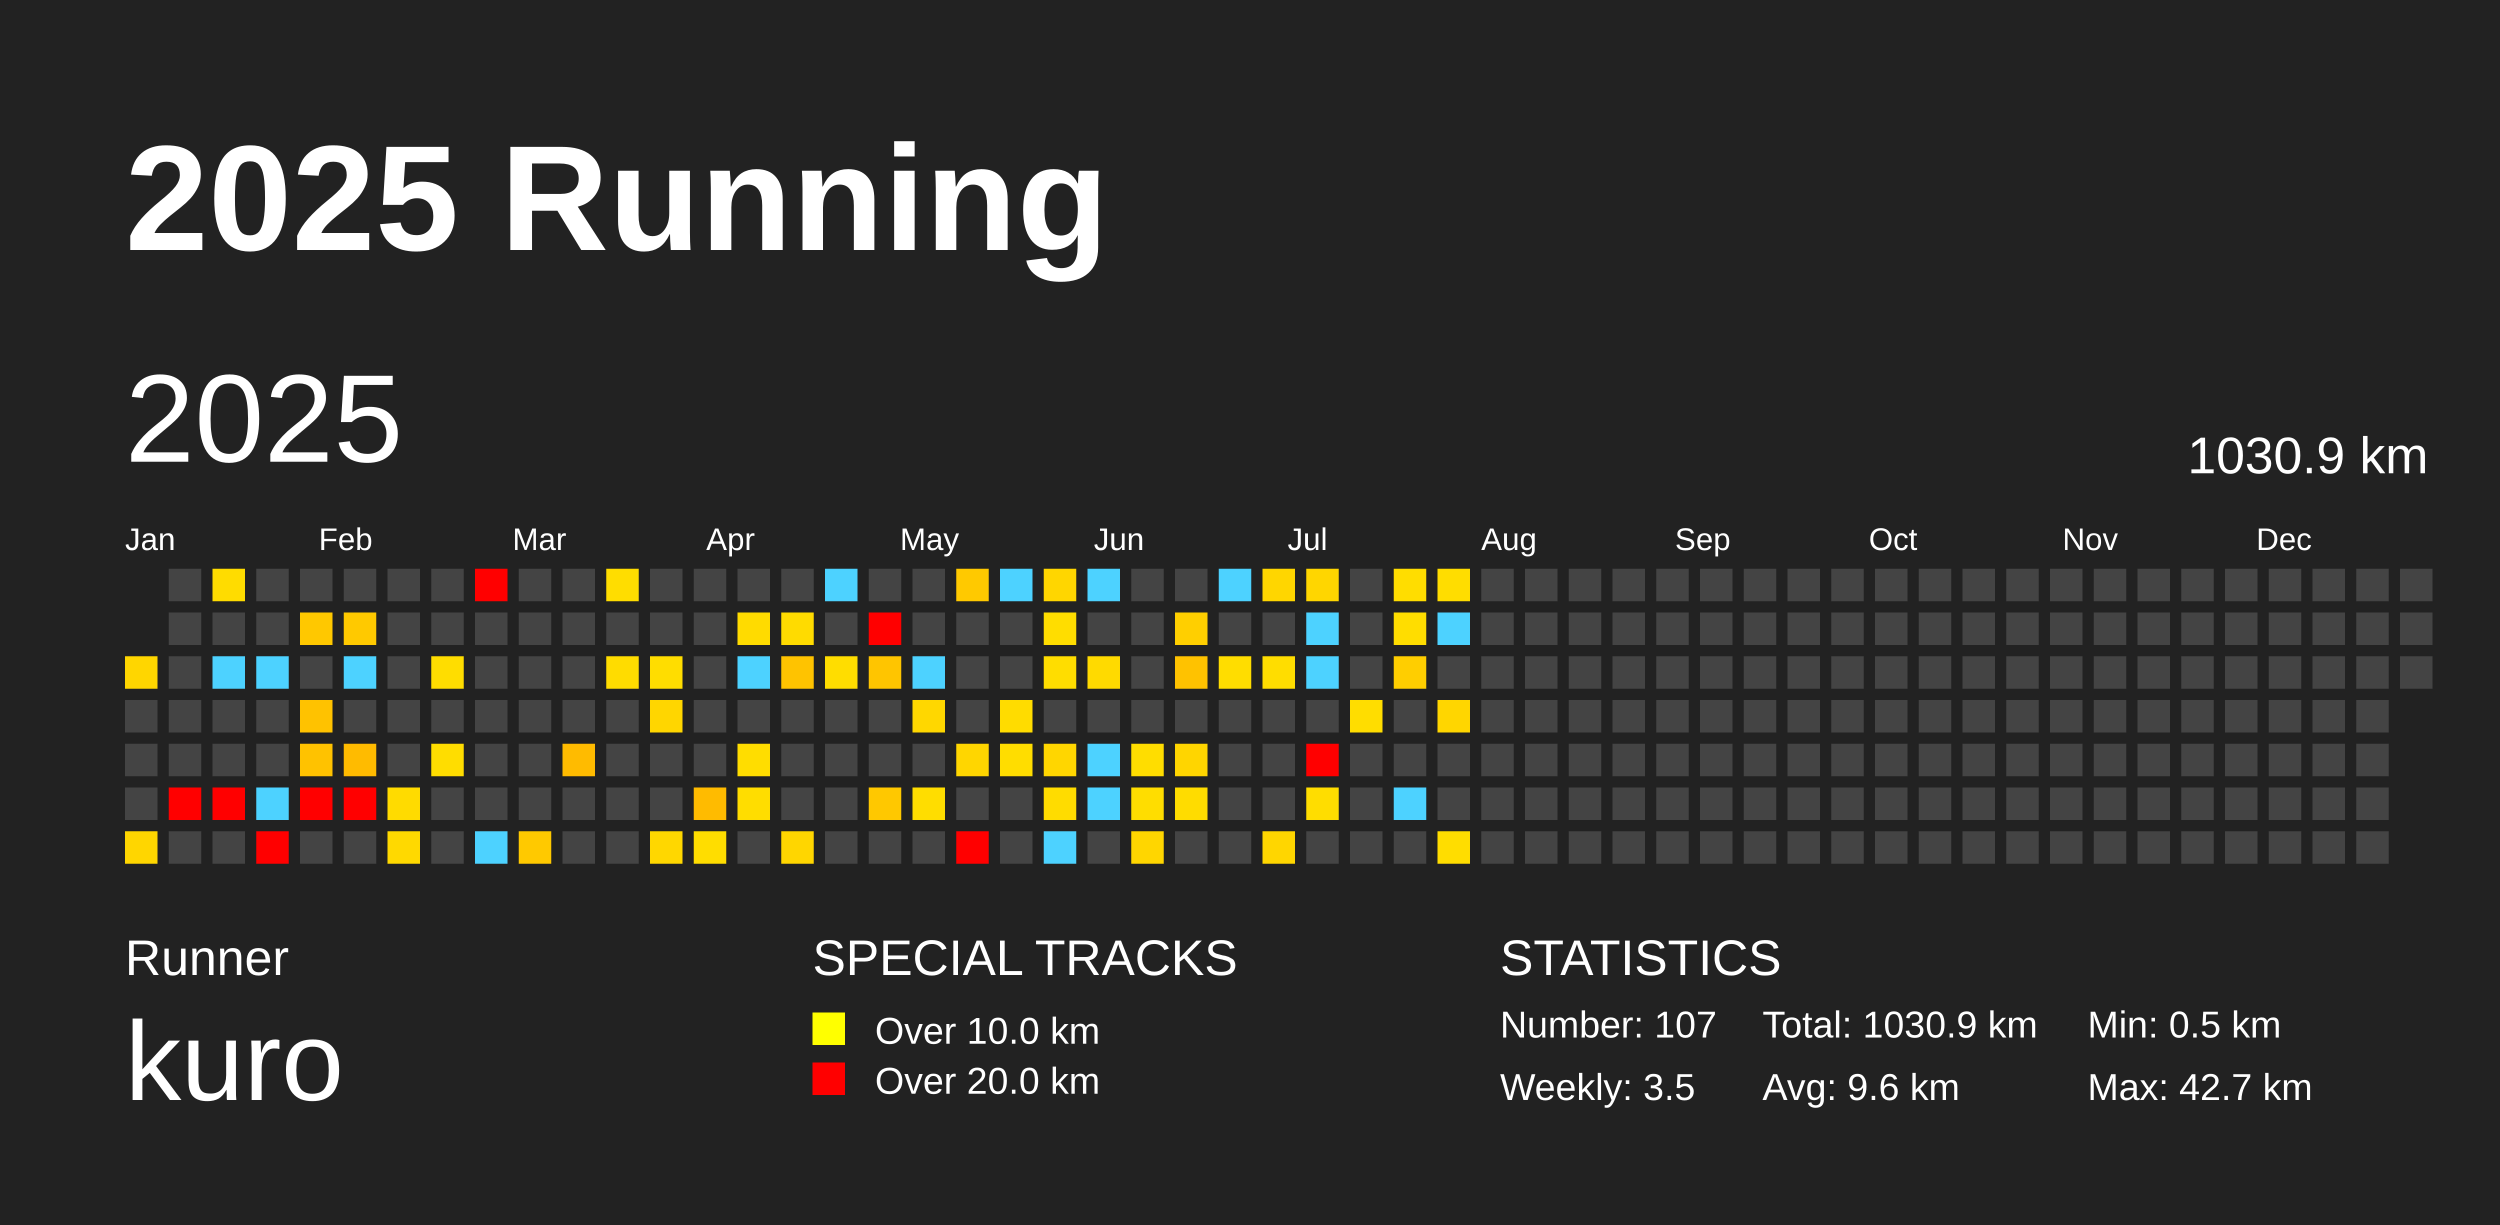
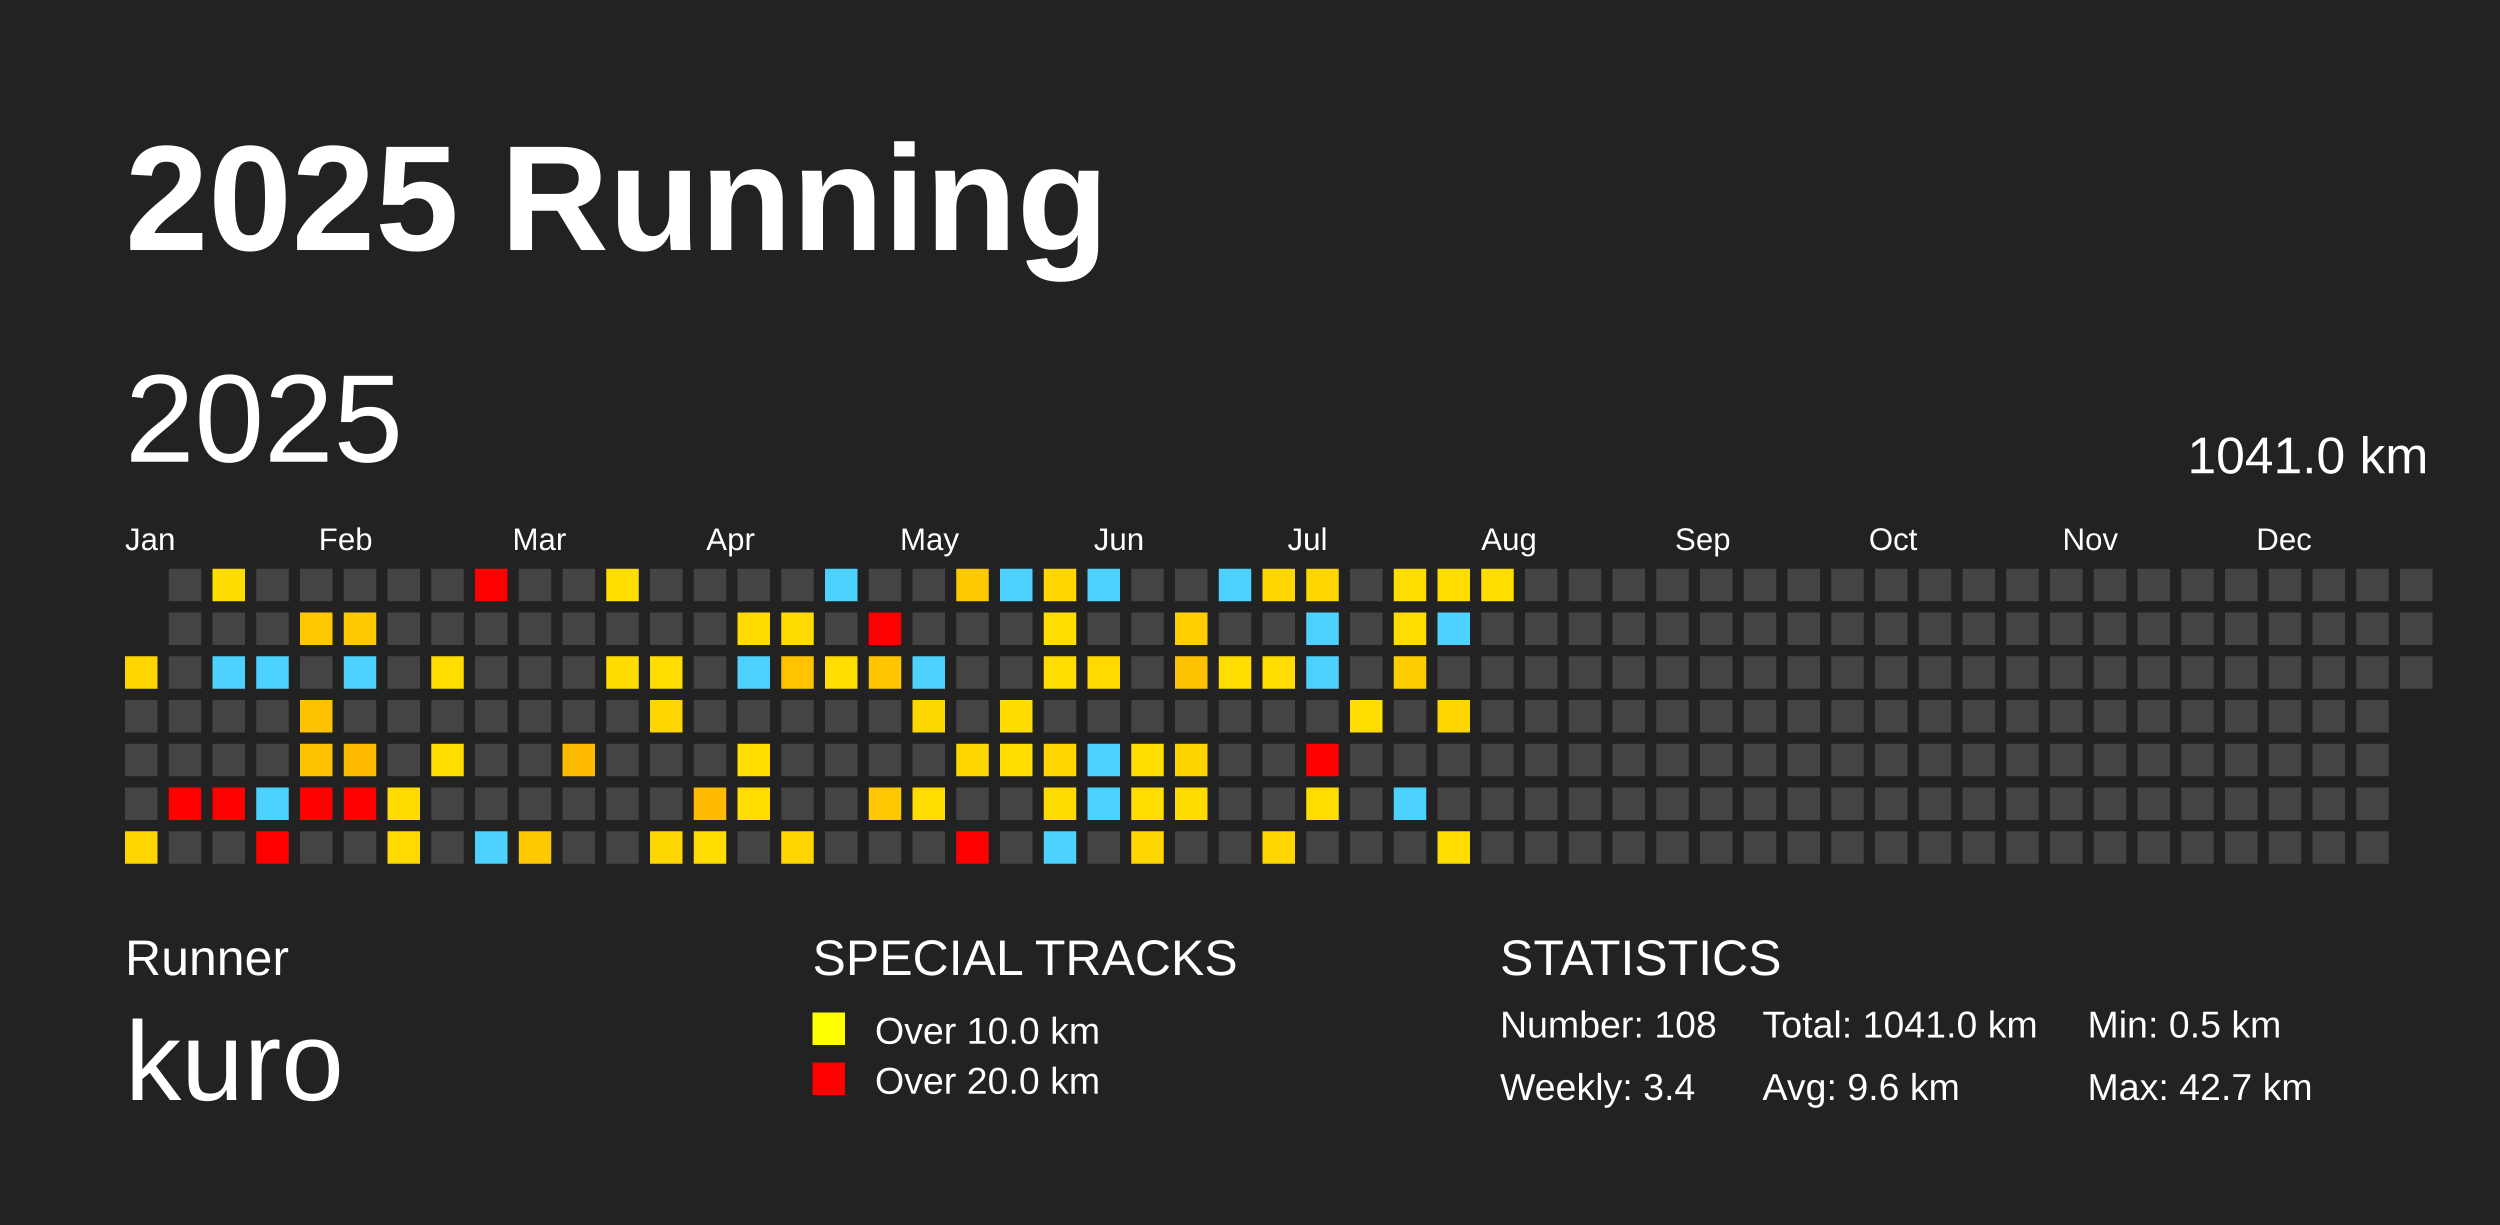
<svg xmlns="http://www.w3.org/2000/svg" baseProfile="full" height="98mm" version="1.1" viewBox="0,0,200,98" width="200mm">
  <defs />
  <rect fill="#222222" height="98" width="200" x="0" y="0" />
  <text fill="#FFFFFF" style="font-size:12px; font-family:Arial; font-weight:bold;" x="10" y="20">2025 Running</text>
  <text fill="#FFFFFF" style="font-size:4px; font-family:Arial" x="10" y="78">Runner</text>
  <text fill="#FFFFFF" style="font-size:9px; font-family:Arial" x="10" y="88">kuro</text>
  <text fill="#FFFFFF" style="font-size:4px; font-family:Arial" x="65" y="78">SPECIAL TRACKS</text>
  <rect fill="yellow" height="2.6" width="2.6" x="65" y="81" />
  <text fill="#FFFFFF" style="font-size:3px; font-family:Arial" x="70" y="83.5">Over 10.0 km</text>
  <rect fill="red" height="2.6" width="2.6" x="65" y="85" />
  <text fill="#FFFFFF" style="font-size:3px; font-family:Arial" x="70" y="87.5">Over 20.0 km</text>
  <text fill="#FFFFFF" style="font-size:4px; font-family:Arial" x="120" y="78">STATISTICS</text>
-   <text fill="#FFFFFF" style="font-size:3px; font-family:Arial" x="120" y="83">Number: 107</text>
-   <text fill="#FFFFFF" style="font-size:3px; font-family:Arial" x="120" y="88">Weekly: 3.5</text>
-   <text fill="#FFFFFF" style="font-size:3px; font-family:Arial" x="141" y="83">Total: 1030.9 km</text>
+   <text fill="#FFFFFF" style="font-size:3px; font-family:Arial" x="120" y="83">Number: 108</text>
+   <text fill="#FFFFFF" style="font-size:3px; font-family:Arial" x="120" y="88">Weekly: 3.4</text>
+   <text fill="#FFFFFF" style="font-size:3px; font-family:Arial" x="141" y="83">Total: 1041.0 km</text>
  <text fill="#FFFFFF" style="font-size:3px; font-family:Arial" x="141" y="88">Avg: 9.6 km</text>
  <text fill="#FFFFFF" style="font-size:3px; font-family:Arial" x="167" y="83">Min: 0.5 km</text>
  <text fill="#FFFFFF" style="font-size:3px; font-family:Arial" x="167" y="88">Max: 42.7 km</text>
  <text dominant-baseline="hanging" fill="#FFFFFF" style="font-size:10.0px; font-family:Arial;" x="10" y="30">2025</text>
-   <text dominant-baseline="hanging" fill="#FFFFFF" style="font-size:4.125px; font-family:Arial;" x="175" y="35">1030.9 km</text>
+   <text dominant-baseline="hanging" fill="#FFFFFF" style="font-size:4.125px; font-family:Arial;" x="175" y="35">1041.0 km</text>
  <text fill="#FFFFFF" style="font-size:2.5px; font-family:Arial" x="10.0" y="44">Jan</text>
  <text fill="#FFFFFF" style="font-size:2.5px; font-family:Arial" x="25.5" y="44">Feb</text>
  <text fill="#FFFFFF" style="font-size:2.5px; font-family:Arial" x="41.0" y="44">Mar</text>
  <text fill="#FFFFFF" style="font-size:2.5px; font-family:Arial" x="56.5" y="44">Apr</text>
  <text fill="#FFFFFF" style="font-size:2.5px; font-family:Arial" x="72.0" y="44">May</text>
  <text fill="#FFFFFF" style="font-size:2.5px; font-family:Arial" x="87.5" y="44">Jun</text>
  <text fill="#FFFFFF" style="font-size:2.5px; font-family:Arial" x="103.0" y="44">Jul</text>
  <text fill="#FFFFFF" style="font-size:2.5px; font-family:Arial" x="118.5" y="44">Aug</text>
  <text fill="#FFFFFF" style="font-size:2.5px; font-family:Arial" x="134.0" y="44">Sep</text>
  <text fill="#FFFFFF" style="font-size:2.5px; font-family:Arial" x="149.5" y="44">Oct</text>
  <text fill="#FFFFFF" style="font-size:2.5px; font-family:Arial" x="165.0" y="44">Nov</text>
  <text fill="#FFFFFF" style="font-size:2.5px; font-family:Arial" x="180.5" y="44">Dec</text>
  <rect fill="#ffd600" height="2.6" width="2.6" x="10.0" y="52.5" />
  <rect fill="#444444" height="2.6" width="2.6" x="10.0" y="56.0" />
  <rect fill="#444444" height="2.6" width="2.6" x="10.0" y="59.5" />
  <rect fill="#444444" height="2.6" width="2.6" x="10.0" y="63.0" />
  <rect fill="#ffd600" height="2.6" width="2.6" x="10.0" y="66.5" />
  <rect fill="#444444" height="2.6" width="2.6" x="13.5" y="45.5" />
  <rect fill="#444444" height="2.6" width="2.6" x="13.5" y="49.0" />
  <rect fill="#444444" height="2.6" width="2.6" x="13.5" y="52.5" />
  <rect fill="#444444" height="2.6" width="2.6" x="13.5" y="56.0" />
  <rect fill="#444444" height="2.6" width="2.6" x="13.5" y="59.5" />
  <rect fill="red" height="2.6" width="2.6" x="13.5" y="63.0" />
  <rect fill="#444444" height="2.6" width="2.6" x="13.5" y="66.5" />
  <rect fill="#ffdc00" height="2.6" width="2.6" x="17.0" y="45.5" />
  <rect fill="#444444" height="2.6" width="2.6" x="17.0" y="49.0" />
  <rect fill="#4dd2ff" height="2.6" width="2.6" x="17.0" y="52.5" />
  <rect fill="#444444" height="2.6" width="2.6" x="17.0" y="56.0" />
  <rect fill="#444444" height="2.6" width="2.6" x="17.0" y="59.5" />
  <rect fill="red" height="2.6" width="2.6" x="17.0" y="63.0" />
  <rect fill="#444444" height="2.6" width="2.6" x="17.0" y="66.5" />
  <rect fill="#444444" height="2.6" width="2.6" x="20.5" y="45.5" />
  <rect fill="#444444" height="2.6" width="2.6" x="20.5" y="49.0" />
  <rect fill="#4dd2ff" height="2.6" width="2.6" x="20.5" y="52.5" />
  <rect fill="#444444" height="2.6" width="2.6" x="20.5" y="56.0" />
  <rect fill="#444444" height="2.6" width="2.6" x="20.5" y="59.5" />
  <rect fill="#4dd2ff" height="2.6" width="2.6" x="20.5" y="63.0" />
  <rect fill="red" height="2.6" width="2.6" x="20.5" y="66.5" />
  <rect fill="#444444" height="2.6" width="2.6" x="24.0" y="45.5" />
  <rect fill="#ffc800" height="2.6" width="2.6" x="24.0" y="49.0" />
  <rect fill="#444444" height="2.6" width="2.6" x="24.0" y="52.5" />
  <rect fill="#ffc200" height="2.6" width="2.6" x="24.0" y="56.0" />
  <rect fill="#ffc200" height="2.6" width="2.6" x="24.0" y="59.5" />
  <rect fill="red" height="2.6" width="2.6" x="24.0" y="63.0" />
  <rect fill="#444444" height="2.6" width="2.6" x="24.0" y="66.5" />
  <rect fill="#444444" height="2.6" width="2.6" x="27.5" y="45.5" />
  <rect fill="#ffc900" height="2.6" width="2.6" x="27.5" y="49.0" />
  <rect fill="#4dd2ff" height="2.6" width="2.6" x="27.5" y="52.5" />
  <rect fill="#444444" height="2.6" width="2.6" x="27.5" y="56.0" />
  <rect fill="#ffbb00" height="2.6" width="2.6" x="27.5" y="59.5" />
  <rect fill="red" height="2.6" width="2.6" x="27.5" y="63.0" />
  <rect fill="#444444" height="2.6" width="2.6" x="27.5" y="66.5" />
  <rect fill="#444444" height="2.6" width="2.6" x="31.0" y="45.5" />
  <rect fill="#444444" height="2.6" width="2.6" x="31.0" y="49.0" />
  <rect fill="#444444" height="2.6" width="2.6" x="31.0" y="52.5" />
  <rect fill="#444444" height="2.6" width="2.6" x="31.0" y="56.0" />
  <rect fill="#444444" height="2.6" width="2.6" x="31.0" y="59.5" />
  <rect fill="#ffdb00" height="2.6" width="2.6" x="31.0" y="63.0" />
  <rect fill="#ffd900" height="2.6" width="2.6" x="31.0" y="66.5" />
  <rect fill="#444444" height="2.6" width="2.6" x="34.5" y="45.5" />
  <rect fill="#444444" height="2.6" width="2.6" x="34.5" y="49.0" />
  <rect fill="#ffdd00" height="2.6" width="2.6" x="34.5" y="52.5" />
  <rect fill="#444444" height="2.6" width="2.6" x="34.5" y="56.0" />
  <rect fill="#ffdd00" height="2.6" width="2.6" x="34.5" y="59.5" />
  <rect fill="#444444" height="2.6" width="2.6" x="34.5" y="63.0" />
  <rect fill="#444444" height="2.6" width="2.6" x="34.5" y="66.5" />
  <rect fill="red" height="2.6" width="2.6" x="38.0" y="45.5" />
  <rect fill="#444444" height="2.6" width="2.6" x="38.0" y="49.0" />
  <rect fill="#444444" height="2.6" width="2.6" x="38.0" y="52.5" />
  <rect fill="#444444" height="2.6" width="2.6" x="38.0" y="56.0" />
  <rect fill="#444444" height="2.6" width="2.6" x="38.0" y="59.5" />
  <rect fill="#444444" height="2.6" width="2.6" x="38.0" y="63.0" />
  <rect fill="#4dd2ff" height="2.6" width="2.6" x="38.0" y="66.5" />
  <rect fill="#444444" height="2.6" width="2.6" x="41.5" y="45.5" />
  <rect fill="#444444" height="2.6" width="2.6" x="41.5" y="49.0" />
  <rect fill="#444444" height="2.6" width="2.6" x="41.5" y="52.5" />
  <rect fill="#444444" height="2.6" width="2.6" x="41.5" y="56.0" />
  <rect fill="#444444" height="2.6" width="2.6" x="41.5" y="59.5" />
  <rect fill="#444444" height="2.6" width="2.6" x="41.5" y="63.0" />
  <rect fill="#ffc900" height="2.6" width="2.6" x="41.5" y="66.5" />
  <rect fill="#444444" height="2.6" width="2.6" x="45.0" y="45.5" />
  <rect fill="#444444" height="2.6" width="2.6" x="45.0" y="49.0" />
  <rect fill="#444444" height="2.6" width="2.6" x="45.0" y="52.5" />
  <rect fill="#444444" height="2.6" width="2.6" x="45.0" y="56.0" />
  <rect fill="#ffbb00" height="2.6" width="2.6" x="45.0" y="59.5" />
  <rect fill="#444444" height="2.6" width="2.6" x="45.0" y="63.0" />
  <rect fill="#444444" height="2.6" width="2.6" x="45.0" y="66.5" />
  <rect fill="#ffdd00" height="2.6" width="2.6" x="48.5" y="45.5" />
  <rect fill="#444444" height="2.6" width="2.6" x="48.5" y="49.0" />
  <rect fill="#ffdc00" height="2.6" width="2.6" x="48.5" y="52.5" />
  <rect fill="#444444" height="2.6" width="2.6" x="48.5" y="56.0" />
  <rect fill="#444444" height="2.6" width="2.6" x="48.5" y="59.5" />
  <rect fill="#444444" height="2.6" width="2.6" x="48.5" y="63.0" />
  <rect fill="#444444" height="2.6" width="2.6" x="48.5" y="66.5" />
  <rect fill="#444444" height="2.6" width="2.6" x="52.0" y="45.5" />
  <rect fill="#444444" height="2.6" width="2.6" x="52.0" y="49.0" />
  <rect fill="#ffdd00" height="2.6" width="2.6" x="52.0" y="52.5" />
  <rect fill="#ffd600" height="2.6" width="2.6" x="52.0" y="56.0" />
  <rect fill="#444444" height="2.6" width="2.6" x="52.0" y="59.5" />
  <rect fill="#444444" height="2.6" width="2.6" x="52.0" y="63.0" />
  <rect fill="#ffd700" height="2.6" width="2.6" x="52.0" y="66.5" />
  <rect fill="#444444" height="2.6" width="2.6" x="55.5" y="45.5" />
  <rect fill="#444444" height="2.6" width="2.6" x="55.5" y="49.0" />
  <rect fill="#444444" height="2.6" width="2.6" x="55.5" y="52.5" />
  <rect fill="#444444" height="2.6" width="2.6" x="55.5" y="56.0" />
  <rect fill="#444444" height="2.6" width="2.6" x="55.5" y="59.5" />
  <rect fill="#ffbb00" height="2.6" width="2.6" x="55.5" y="63.0" />
  <rect fill="#ffdd00" height="2.6" width="2.6" x="55.5" y="66.5" />
  <rect fill="#444444" height="2.6" width="2.6" x="59.0" y="45.5" />
  <rect fill="#ffdb00" height="2.6" width="2.6" x="59.0" y="49.0" />
  <rect fill="#4dd2ff" height="2.6" width="2.6" x="59.0" y="52.5" />
  <rect fill="#444444" height="2.6" width="2.6" x="59.0" y="56.0" />
  <rect fill="#ffdd00" height="2.6" width="2.6" x="59.0" y="59.5" />
  <rect fill="#ffdd00" height="2.6" width="2.6" x="59.0" y="63.0" />
  <rect fill="#444444" height="2.6" width="2.6" x="59.0" y="66.5" />
  <rect fill="#444444" height="2.6" width="2.6" x="62.5" y="45.5" />
  <rect fill="#ffdb00" height="2.6" width="2.6" x="62.5" y="49.0" />
  <rect fill="#ffc300" height="2.6" width="2.6" x="62.5" y="52.5" />
  <rect fill="#444444" height="2.6" width="2.6" x="62.5" y="56.0" />
  <rect fill="#444444" height="2.6" width="2.6" x="62.5" y="59.5" />
  <rect fill="#444444" height="2.6" width="2.6" x="62.5" y="63.0" />
  <rect fill="#ffd600" height="2.6" width="2.6" x="62.5" y="66.5" />
  <rect fill="#4dd2ff" height="2.6" width="2.6" x="66.0" y="45.5" />
  <rect fill="#444444" height="2.6" width="2.6" x="66.0" y="49.0" />
  <rect fill="#ffdd00" height="2.6" width="2.6" x="66.0" y="52.5" />
  <rect fill="#444444" height="2.6" width="2.6" x="66.0" y="56.0" />
  <rect fill="#444444" height="2.6" width="2.6" x="66.0" y="59.5" />
  <rect fill="#444444" height="2.6" width="2.6" x="66.0" y="63.0" />
  <rect fill="#444444" height="2.6" width="2.6" x="66.0" y="66.5" />
  <rect fill="#444444" height="2.6" width="2.6" x="69.5" y="45.5" />
  <rect fill="red" height="2.6" width="2.6" x="69.5" y="49.0" />
  <rect fill="#ffc500" height="2.6" width="2.6" x="69.5" y="52.5" />
  <rect fill="#444444" height="2.6" width="2.6" x="69.5" y="56.0" />
  <rect fill="#444444" height="2.6" width="2.6" x="69.5" y="59.5" />
  <rect fill="#ffc800" height="2.6" width="2.6" x="69.5" y="63.0" />
  <rect fill="#444444" height="2.6" width="2.6" x="69.5" y="66.5" />
  <rect fill="#444444" height="2.6" width="2.6" x="73.0" y="45.5" />
  <rect fill="#444444" height="2.6" width="2.6" x="73.0" y="49.0" />
  <rect fill="#4dd2ff" height="2.6" width="2.6" x="73.0" y="52.5" />
  <rect fill="#ffd700" height="2.6" width="2.6" x="73.0" y="56.0" />
  <rect fill="#444444" height="2.6" width="2.6" x="73.0" y="59.5" />
  <rect fill="#ffdd00" height="2.6" width="2.6" x="73.0" y="63.0" />
  <rect fill="#444444" height="2.6" width="2.6" x="73.0" y="66.5" />
  <rect fill="#ffc900" height="2.6" width="2.6" x="76.5" y="45.5" />
  <rect fill="#444444" height="2.6" width="2.6" x="76.5" y="49.0" />
  <rect fill="#444444" height="2.6" width="2.6" x="76.5" y="52.5" />
  <rect fill="#444444" height="2.6" width="2.6" x="76.5" y="56.0" />
  <rect fill="#ffd600" height="2.6" width="2.6" x="76.5" y="59.5" />
  <rect fill="#444444" height="2.6" width="2.6" x="76.5" y="63.0" />
  <rect fill="red" height="2.6" width="2.6" x="76.5" y="66.5" />
  <rect fill="#4dd2ff" height="2.6" width="2.6" x="80.0" y="45.5" />
  <rect fill="#444444" height="2.6" width="2.6" x="80.0" y="49.0" />
  <rect fill="#444444" height="2.6" width="2.6" x="80.0" y="52.5" />
  <rect fill="#ffdc00" height="2.6" width="2.6" x="80.0" y="56.0" />
  <rect fill="#ffdd00" height="2.6" width="2.6" x="80.0" y="59.5" />
  <rect fill="#444444" height="2.6" width="2.6" x="80.0" y="63.0" />
  <rect fill="#444444" height="2.6" width="2.6" x="80.0" y="66.5" />
  <rect fill="#ffd600" height="2.6" width="2.6" x="83.5" y="45.5" />
  <rect fill="#ffdd00" height="2.6" width="2.6" x="83.5" y="49.0" />
  <rect fill="#ffdd00" height="2.6" width="2.6" x="83.5" y="52.5" />
  <rect fill="#444444" height="2.6" width="2.6" x="83.5" y="56.0" />
  <rect fill="#ffd600" height="2.6" width="2.6" x="83.5" y="59.5" />
  <rect fill="#ffdc00" height="2.6" width="2.6" x="83.5" y="63.0" />
  <rect fill="#4dd2ff" height="2.6" width="2.6" x="83.5" y="66.5" />
  <rect fill="#4dd2ff" height="2.6" width="2.6" x="87.0" y="45.5" />
  <rect fill="#444444" height="2.6" width="2.6" x="87.0" y="49.0" />
  <rect fill="#ffda00" height="2.6" width="2.6" x="87.0" y="52.5" />
  <rect fill="#444444" height="2.6" width="2.6" x="87.0" y="56.0" />
  <rect fill="#4dd2ff" height="2.6" width="2.6" x="87.0" y="59.5" />
  <rect fill="#4dd2ff" height="2.6" width="2.6" x="87.0" y="63.0" />
  <rect fill="#444444" height="2.6" width="2.6" x="87.0" y="66.5" />
  <rect fill="#444444" height="2.6" width="2.6" x="90.5" y="45.5" />
  <rect fill="#444444" height="2.6" width="2.6" x="90.5" y="49.0" />
  <rect fill="#444444" height="2.6" width="2.6" x="90.5" y="52.5" />
  <rect fill="#444444" height="2.6" width="2.6" x="90.5" y="56.0" />
  <rect fill="#ffdd00" height="2.6" width="2.6" x="90.5" y="59.5" />
  <rect fill="#ffdd00" height="2.6" width="2.6" x="90.5" y="63.0" />
  <rect fill="#ffd600" height="2.6" width="2.6" x="90.5" y="66.5" />
  <rect fill="#444444" height="2.6" width="2.6" x="94.0" y="45.5" />
  <rect fill="#ffcf00" height="2.6" width="2.6" x="94.0" y="49.0" />
  <rect fill="#ffc200" height="2.6" width="2.6" x="94.0" y="52.5" />
  <rect fill="#444444" height="2.6" width="2.6" x="94.0" y="56.0" />
  <rect fill="#ffd500" height="2.6" width="2.6" x="94.0" y="59.5" />
  <rect fill="#ffdc00" height="2.6" width="2.6" x="94.0" y="63.0" />
  <rect fill="#444444" height="2.6" width="2.6" x="94.0" y="66.5" />
  <rect fill="#4dd2ff" height="2.6" width="2.6" x="97.5" y="45.5" />
  <rect fill="#444444" height="2.6" width="2.6" x="97.5" y="49.0" />
  <rect fill="#ffdd00" height="2.6" width="2.6" x="97.5" y="52.5" />
  <rect fill="#444444" height="2.6" width="2.6" x="97.5" y="56.0" />
  <rect fill="#444444" height="2.6" width="2.6" x="97.5" y="59.5" />
  <rect fill="#444444" height="2.6" width="2.6" x="97.5" y="63.0" />
  <rect fill="#444444" height="2.6" width="2.6" x="97.5" y="66.5" />
  <rect fill="#ffd600" height="2.6" width="2.6" x="101.0" y="45.5" />
  <rect fill="#444444" height="2.6" width="2.6" x="101.0" y="49.0" />
  <rect fill="#ffdd00" height="2.6" width="2.6" x="101.0" y="52.5" />
  <rect fill="#444444" height="2.6" width="2.6" x="101.0" y="56.0" />
  <rect fill="#444444" height="2.6" width="2.6" x="101.0" y="59.5" />
  <rect fill="#444444" height="2.6" width="2.6" x="101.0" y="63.0" />
  <rect fill="#ffd600" height="2.6" width="2.6" x="101.0" y="66.5" />
  <rect fill="#ffd600" height="2.6" width="2.6" x="104.5" y="45.5" />
  <rect fill="#4dd2ff" height="2.6" width="2.6" x="104.5" y="49.0" />
  <rect fill="#4dd2ff" height="2.6" width="2.6" x="104.5" y="52.5" />
  <rect fill="#444444" height="2.6" width="2.6" x="104.5" y="56.0" />
  <rect fill="red" height="2.6" width="2.6" x="104.5" y="59.5" />
  <rect fill="#ffdd00" height="2.6" width="2.6" x="104.5" y="63.0" />
  <rect fill="#444444" height="2.6" width="2.6" x="104.5" y="66.5" />
  <rect fill="#444444" height="2.6" width="2.6" x="108.0" y="45.5" />
  <rect fill="#444444" height="2.6" width="2.6" x="108.0" y="49.0" />
  <rect fill="#444444" height="2.6" width="2.6" x="108.0" y="52.5" />
  <rect fill="#ffdd00" height="2.6" width="2.6" x="108.0" y="56.0" />
  <rect fill="#444444" height="2.6" width="2.6" x="108.0" y="59.5" />
  <rect fill="#444444" height="2.6" width="2.6" x="108.0" y="63.0" />
  <rect fill="#444444" height="2.6" width="2.6" x="108.0" y="66.5" />
  <rect fill="#ffdd00" height="2.6" width="2.6" x="111.5" y="45.5" />
  <rect fill="#ffdd00" height="2.6" width="2.6" x="111.5" y="49.0" />
  <rect fill="#ffce00" height="2.6" width="2.6" x="111.5" y="52.5" />
  <rect fill="#444444" height="2.6" width="2.6" x="111.5" y="56.0" />
  <rect fill="#444444" height="2.6" width="2.6" x="111.5" y="59.5" />
  <rect fill="#4dd2ff" height="2.6" width="2.6" x="111.5" y="63.0" />
  <rect fill="#444444" height="2.6" width="2.6" x="111.5" y="66.5" />
  <rect fill="#ffdd00" height="2.6" width="2.6" x="115.0" y="45.5" />
  <rect fill="#4dd2ff" height="2.6" width="2.6" x="115.0" y="49.0" />
  <rect fill="#444444" height="2.6" width="2.6" x="115.0" y="52.5" />
  <rect fill="#ffd600" height="2.6" width="2.6" x="115.0" y="56.0" />
  <rect fill="#444444" height="2.6" width="2.6" x="115.0" y="59.5" />
  <rect fill="#444444" height="2.6" width="2.6" x="115.0" y="63.0" />
  <rect fill="#ffdd00" height="2.6" width="2.6" x="115.0" y="66.5" />
-   <rect fill="#444444" height="2.6" width="2.6" x="118.5" y="45.5" />
+   <rect fill="#ffdd00" height="2.6" width="2.6" x="118.5" y="45.5" />
  <rect fill="#444444" height="2.6" width="2.6" x="118.5" y="49.0" />
  <rect fill="#444444" height="2.6" width="2.6" x="118.5" y="52.5" />
  <rect fill="#444444" height="2.6" width="2.6" x="118.5" y="56.0" />
  <rect fill="#444444" height="2.6" width="2.6" x="118.5" y="59.5" />
  <rect fill="#444444" height="2.6" width="2.6" x="118.5" y="63.0" />
  <rect fill="#444444" height="2.6" width="2.6" x="118.5" y="66.5" />
  <rect fill="#444444" height="2.6" width="2.6" x="122.0" y="45.5" />
  <rect fill="#444444" height="2.6" width="2.6" x="122.0" y="49.0" />
  <rect fill="#444444" height="2.6" width="2.6" x="122.0" y="52.5" />
  <rect fill="#444444" height="2.6" width="2.6" x="122.0" y="56.0" />
  <rect fill="#444444" height="2.6" width="2.6" x="122.0" y="59.5" />
  <rect fill="#444444" height="2.6" width="2.6" x="122.0" y="63.0" />
  <rect fill="#444444" height="2.6" width="2.6" x="122.0" y="66.5" />
  <rect fill="#444444" height="2.6" width="2.6" x="125.5" y="45.5" />
  <rect fill="#444444" height="2.6" width="2.6" x="125.5" y="49.0" />
  <rect fill="#444444" height="2.6" width="2.6" x="125.5" y="52.5" />
  <rect fill="#444444" height="2.6" width="2.6" x="125.5" y="56.0" />
  <rect fill="#444444" height="2.6" width="2.6" x="125.5" y="59.5" />
  <rect fill="#444444" height="2.6" width="2.6" x="125.5" y="63.0" />
  <rect fill="#444444" height="2.6" width="2.6" x="125.5" y="66.5" />
  <rect fill="#444444" height="2.6" width="2.6" x="129.0" y="45.5" />
  <rect fill="#444444" height="2.6" width="2.6" x="129.0" y="49.0" />
  <rect fill="#444444" height="2.6" width="2.6" x="129.0" y="52.5" />
  <rect fill="#444444" height="2.6" width="2.6" x="129.0" y="56.0" />
  <rect fill="#444444" height="2.6" width="2.6" x="129.0" y="59.5" />
  <rect fill="#444444" height="2.6" width="2.6" x="129.0" y="63.0" />
  <rect fill="#444444" height="2.6" width="2.6" x="129.0" y="66.5" />
  <rect fill="#444444" height="2.6" width="2.6" x="132.5" y="45.5" />
  <rect fill="#444444" height="2.6" width="2.6" x="132.5" y="49.0" />
  <rect fill="#444444" height="2.6" width="2.6" x="132.5" y="52.5" />
  <rect fill="#444444" height="2.6" width="2.6" x="132.5" y="56.0" />
  <rect fill="#444444" height="2.6" width="2.6" x="132.5" y="59.5" />
  <rect fill="#444444" height="2.6" width="2.6" x="132.5" y="63.0" />
  <rect fill="#444444" height="2.6" width="2.6" x="132.5" y="66.5" />
  <rect fill="#444444" height="2.6" width="2.6" x="136.0" y="45.5" />
  <rect fill="#444444" height="2.6" width="2.6" x="136.0" y="49.0" />
  <rect fill="#444444" height="2.6" width="2.6" x="136.0" y="52.5" />
  <rect fill="#444444" height="2.6" width="2.6" x="136.0" y="56.0" />
  <rect fill="#444444" height="2.6" width="2.6" x="136.0" y="59.5" />
  <rect fill="#444444" height="2.6" width="2.6" x="136.0" y="63.0" />
  <rect fill="#444444" height="2.6" width="2.6" x="136.0" y="66.5" />
  <rect fill="#444444" height="2.6" width="2.6" x="139.5" y="45.5" />
  <rect fill="#444444" height="2.6" width="2.6" x="139.5" y="49.0" />
  <rect fill="#444444" height="2.6" width="2.6" x="139.5" y="52.5" />
  <rect fill="#444444" height="2.6" width="2.6" x="139.5" y="56.0" />
  <rect fill="#444444" height="2.6" width="2.6" x="139.5" y="59.5" />
  <rect fill="#444444" height="2.6" width="2.6" x="139.5" y="63.0" />
  <rect fill="#444444" height="2.6" width="2.6" x="139.5" y="66.5" />
  <rect fill="#444444" height="2.6" width="2.6" x="143.0" y="45.5" />
  <rect fill="#444444" height="2.6" width="2.6" x="143.0" y="49.0" />
  <rect fill="#444444" height="2.6" width="2.6" x="143.0" y="52.5" />
  <rect fill="#444444" height="2.6" width="2.6" x="143.0" y="56.0" />
  <rect fill="#444444" height="2.6" width="2.6" x="143.0" y="59.5" />
  <rect fill="#444444" height="2.6" width="2.6" x="143.0" y="63.0" />
  <rect fill="#444444" height="2.6" width="2.6" x="143.0" y="66.5" />
  <rect fill="#444444" height="2.6" width="2.6" x="146.5" y="45.5" />
  <rect fill="#444444" height="2.6" width="2.6" x="146.5" y="49.0" />
  <rect fill="#444444" height="2.6" width="2.6" x="146.5" y="52.5" />
  <rect fill="#444444" height="2.6" width="2.6" x="146.5" y="56.0" />
  <rect fill="#444444" height="2.6" width="2.6" x="146.5" y="59.5" />
  <rect fill="#444444" height="2.6" width="2.6" x="146.5" y="63.0" />
  <rect fill="#444444" height="2.6" width="2.6" x="146.5" y="66.5" />
  <rect fill="#444444" height="2.6" width="2.6" x="150.0" y="45.5" />
  <rect fill="#444444" height="2.6" width="2.6" x="150.0" y="49.0" />
  <rect fill="#444444" height="2.6" width="2.6" x="150.0" y="52.5" />
  <rect fill="#444444" height="2.6" width="2.6" x="150.0" y="56.0" />
  <rect fill="#444444" height="2.6" width="2.6" x="150.0" y="59.5" />
  <rect fill="#444444" height="2.6" width="2.6" x="150.0" y="63.0" />
  <rect fill="#444444" height="2.6" width="2.6" x="150.0" y="66.5" />
  <rect fill="#444444" height="2.6" width="2.6" x="153.5" y="45.5" />
  <rect fill="#444444" height="2.6" width="2.6" x="153.5" y="49.0" />
  <rect fill="#444444" height="2.6" width="2.6" x="153.5" y="52.5" />
  <rect fill="#444444" height="2.6" width="2.6" x="153.5" y="56.0" />
  <rect fill="#444444" height="2.6" width="2.6" x="153.5" y="59.5" />
  <rect fill="#444444" height="2.6" width="2.6" x="153.5" y="63.0" />
  <rect fill="#444444" height="2.6" width="2.6" x="153.5" y="66.5" />
  <rect fill="#444444" height="2.6" width="2.6" x="157.0" y="45.5" />
  <rect fill="#444444" height="2.6" width="2.6" x="157.0" y="49.0" />
  <rect fill="#444444" height="2.6" width="2.6" x="157.0" y="52.5" />
  <rect fill="#444444" height="2.6" width="2.6" x="157.0" y="56.0" />
  <rect fill="#444444" height="2.6" width="2.6" x="157.0" y="59.5" />
  <rect fill="#444444" height="2.6" width="2.6" x="157.0" y="63.0" />
  <rect fill="#444444" height="2.6" width="2.6" x="157.0" y="66.5" />
  <rect fill="#444444" height="2.6" width="2.6" x="160.5" y="45.5" />
  <rect fill="#444444" height="2.6" width="2.6" x="160.5" y="49.0" />
  <rect fill="#444444" height="2.6" width="2.6" x="160.5" y="52.5" />
  <rect fill="#444444" height="2.6" width="2.6" x="160.5" y="56.0" />
  <rect fill="#444444" height="2.6" width="2.6" x="160.5" y="59.5" />
  <rect fill="#444444" height="2.6" width="2.6" x="160.5" y="63.0" />
  <rect fill="#444444" height="2.6" width="2.6" x="160.5" y="66.5" />
  <rect fill="#444444" height="2.6" width="2.6" x="164.0" y="45.5" />
  <rect fill="#444444" height="2.6" width="2.6" x="164.0" y="49.0" />
  <rect fill="#444444" height="2.6" width="2.6" x="164.0" y="52.5" />
  <rect fill="#444444" height="2.6" width="2.6" x="164.0" y="56.0" />
  <rect fill="#444444" height="2.6" width="2.6" x="164.0" y="59.5" />
  <rect fill="#444444" height="2.6" width="2.6" x="164.0" y="63.0" />
  <rect fill="#444444" height="2.6" width="2.6" x="164.0" y="66.5" />
  <rect fill="#444444" height="2.6" width="2.6" x="167.5" y="45.5" />
  <rect fill="#444444" height="2.6" width="2.6" x="167.5" y="49.0" />
  <rect fill="#444444" height="2.6" width="2.6" x="167.5" y="52.5" />
  <rect fill="#444444" height="2.6" width="2.6" x="167.5" y="56.0" />
  <rect fill="#444444" height="2.6" width="2.6" x="167.5" y="59.5" />
  <rect fill="#444444" height="2.6" width="2.6" x="167.5" y="63.0" />
  <rect fill="#444444" height="2.6" width="2.6" x="167.5" y="66.5" />
  <rect fill="#444444" height="2.6" width="2.6" x="171.0" y="45.5" />
  <rect fill="#444444" height="2.6" width="2.6" x="171.0" y="49.0" />
  <rect fill="#444444" height="2.6" width="2.6" x="171.0" y="52.5" />
  <rect fill="#444444" height="2.6" width="2.6" x="171.0" y="56.0" />
  <rect fill="#444444" height="2.6" width="2.6" x="171.0" y="59.5" />
  <rect fill="#444444" height="2.6" width="2.6" x="171.0" y="63.0" />
  <rect fill="#444444" height="2.6" width="2.6" x="171.0" y="66.5" />
  <rect fill="#444444" height="2.6" width="2.6" x="174.5" y="45.5" />
  <rect fill="#444444" height="2.6" width="2.6" x="174.5" y="49.0" />
  <rect fill="#444444" height="2.6" width="2.6" x="174.5" y="52.5" />
  <rect fill="#444444" height="2.6" width="2.6" x="174.5" y="56.0" />
  <rect fill="#444444" height="2.6" width="2.6" x="174.5" y="59.5" />
  <rect fill="#444444" height="2.6" width="2.6" x="174.5" y="63.0" />
  <rect fill="#444444" height="2.6" width="2.6" x="174.5" y="66.5" />
  <rect fill="#444444" height="2.6" width="2.6" x="178.0" y="45.5" />
  <rect fill="#444444" height="2.6" width="2.6" x="178.0" y="49.0" />
  <rect fill="#444444" height="2.6" width="2.6" x="178.0" y="52.5" />
  <rect fill="#444444" height="2.6" width="2.6" x="178.0" y="56.0" />
  <rect fill="#444444" height="2.6" width="2.6" x="178.0" y="59.5" />
  <rect fill="#444444" height="2.6" width="2.6" x="178.0" y="63.0" />
  <rect fill="#444444" height="2.6" width="2.6" x="178.0" y="66.5" />
  <rect fill="#444444" height="2.6" width="2.6" x="181.5" y="45.5" />
  <rect fill="#444444" height="2.6" width="2.6" x="181.5" y="49.0" />
  <rect fill="#444444" height="2.6" width="2.6" x="181.5" y="52.5" />
  <rect fill="#444444" height="2.6" width="2.6" x="181.5" y="56.0" />
  <rect fill="#444444" height="2.6" width="2.6" x="181.5" y="59.5" />
  <rect fill="#444444" height="2.6" width="2.6" x="181.5" y="63.0" />
  <rect fill="#444444" height="2.6" width="2.6" x="181.5" y="66.5" />
  <rect fill="#444444" height="2.6" width="2.6" x="185.0" y="45.5" />
  <rect fill="#444444" height="2.6" width="2.6" x="185.0" y="49.0" />
  <rect fill="#444444" height="2.6" width="2.6" x="185.0" y="52.5" />
  <rect fill="#444444" height="2.6" width="2.6" x="185.0" y="56.0" />
  <rect fill="#444444" height="2.6" width="2.6" x="185.0" y="59.5" />
  <rect fill="#444444" height="2.6" width="2.6" x="185.0" y="63.0" />
  <rect fill="#444444" height="2.6" width="2.6" x="185.0" y="66.5" />
  <rect fill="#444444" height="2.6" width="2.6" x="188.5" y="45.5" />
  <rect fill="#444444" height="2.6" width="2.6" x="188.5" y="49.0" />
  <rect fill="#444444" height="2.6" width="2.6" x="188.5" y="52.5" />
  <rect fill="#444444" height="2.6" width="2.6" x="188.5" y="56.0" />
  <rect fill="#444444" height="2.6" width="2.6" x="188.5" y="59.5" />
  <rect fill="#444444" height="2.6" width="2.6" x="188.5" y="63.0" />
  <rect fill="#444444" height="2.6" width="2.6" x="188.5" y="66.5" />
  <rect fill="#444444" height="2.6" width="2.6" x="192.0" y="45.5" />
  <rect fill="#444444" height="2.6" width="2.6" x="192.0" y="49.0" />
  <rect fill="#444444" height="2.6" width="2.6" x="192.0" y="52.5" />
</svg>
